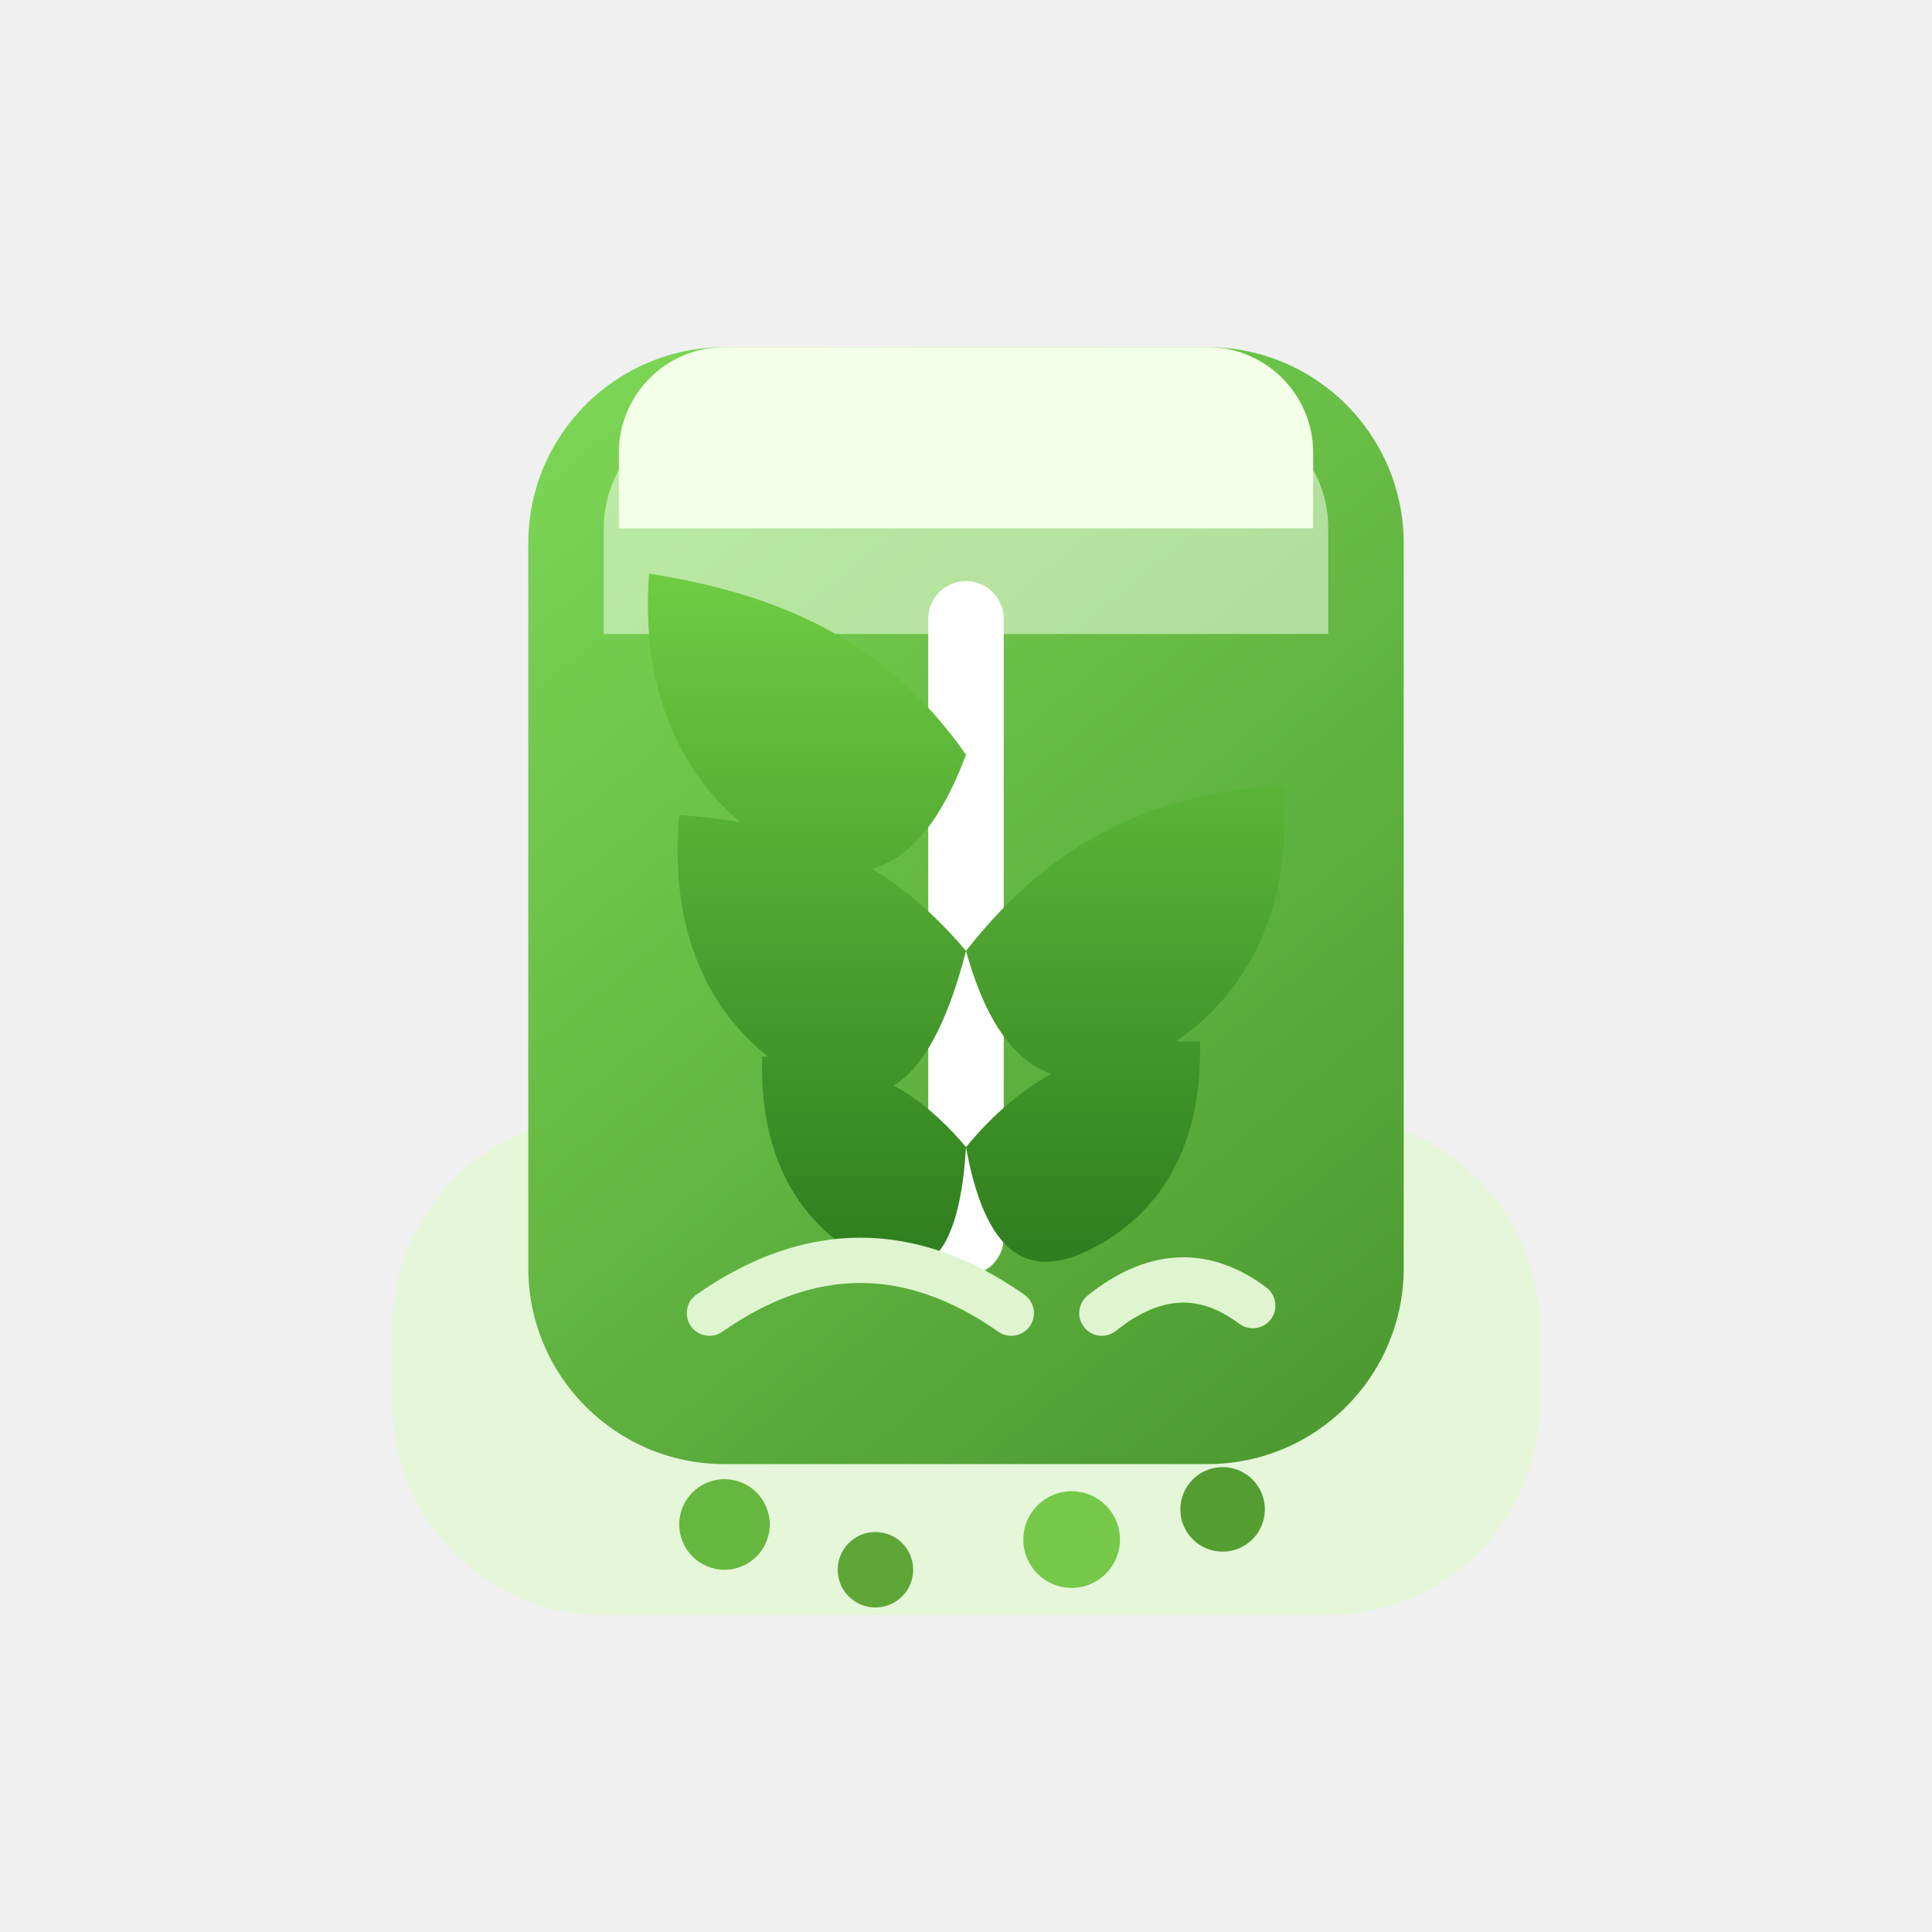
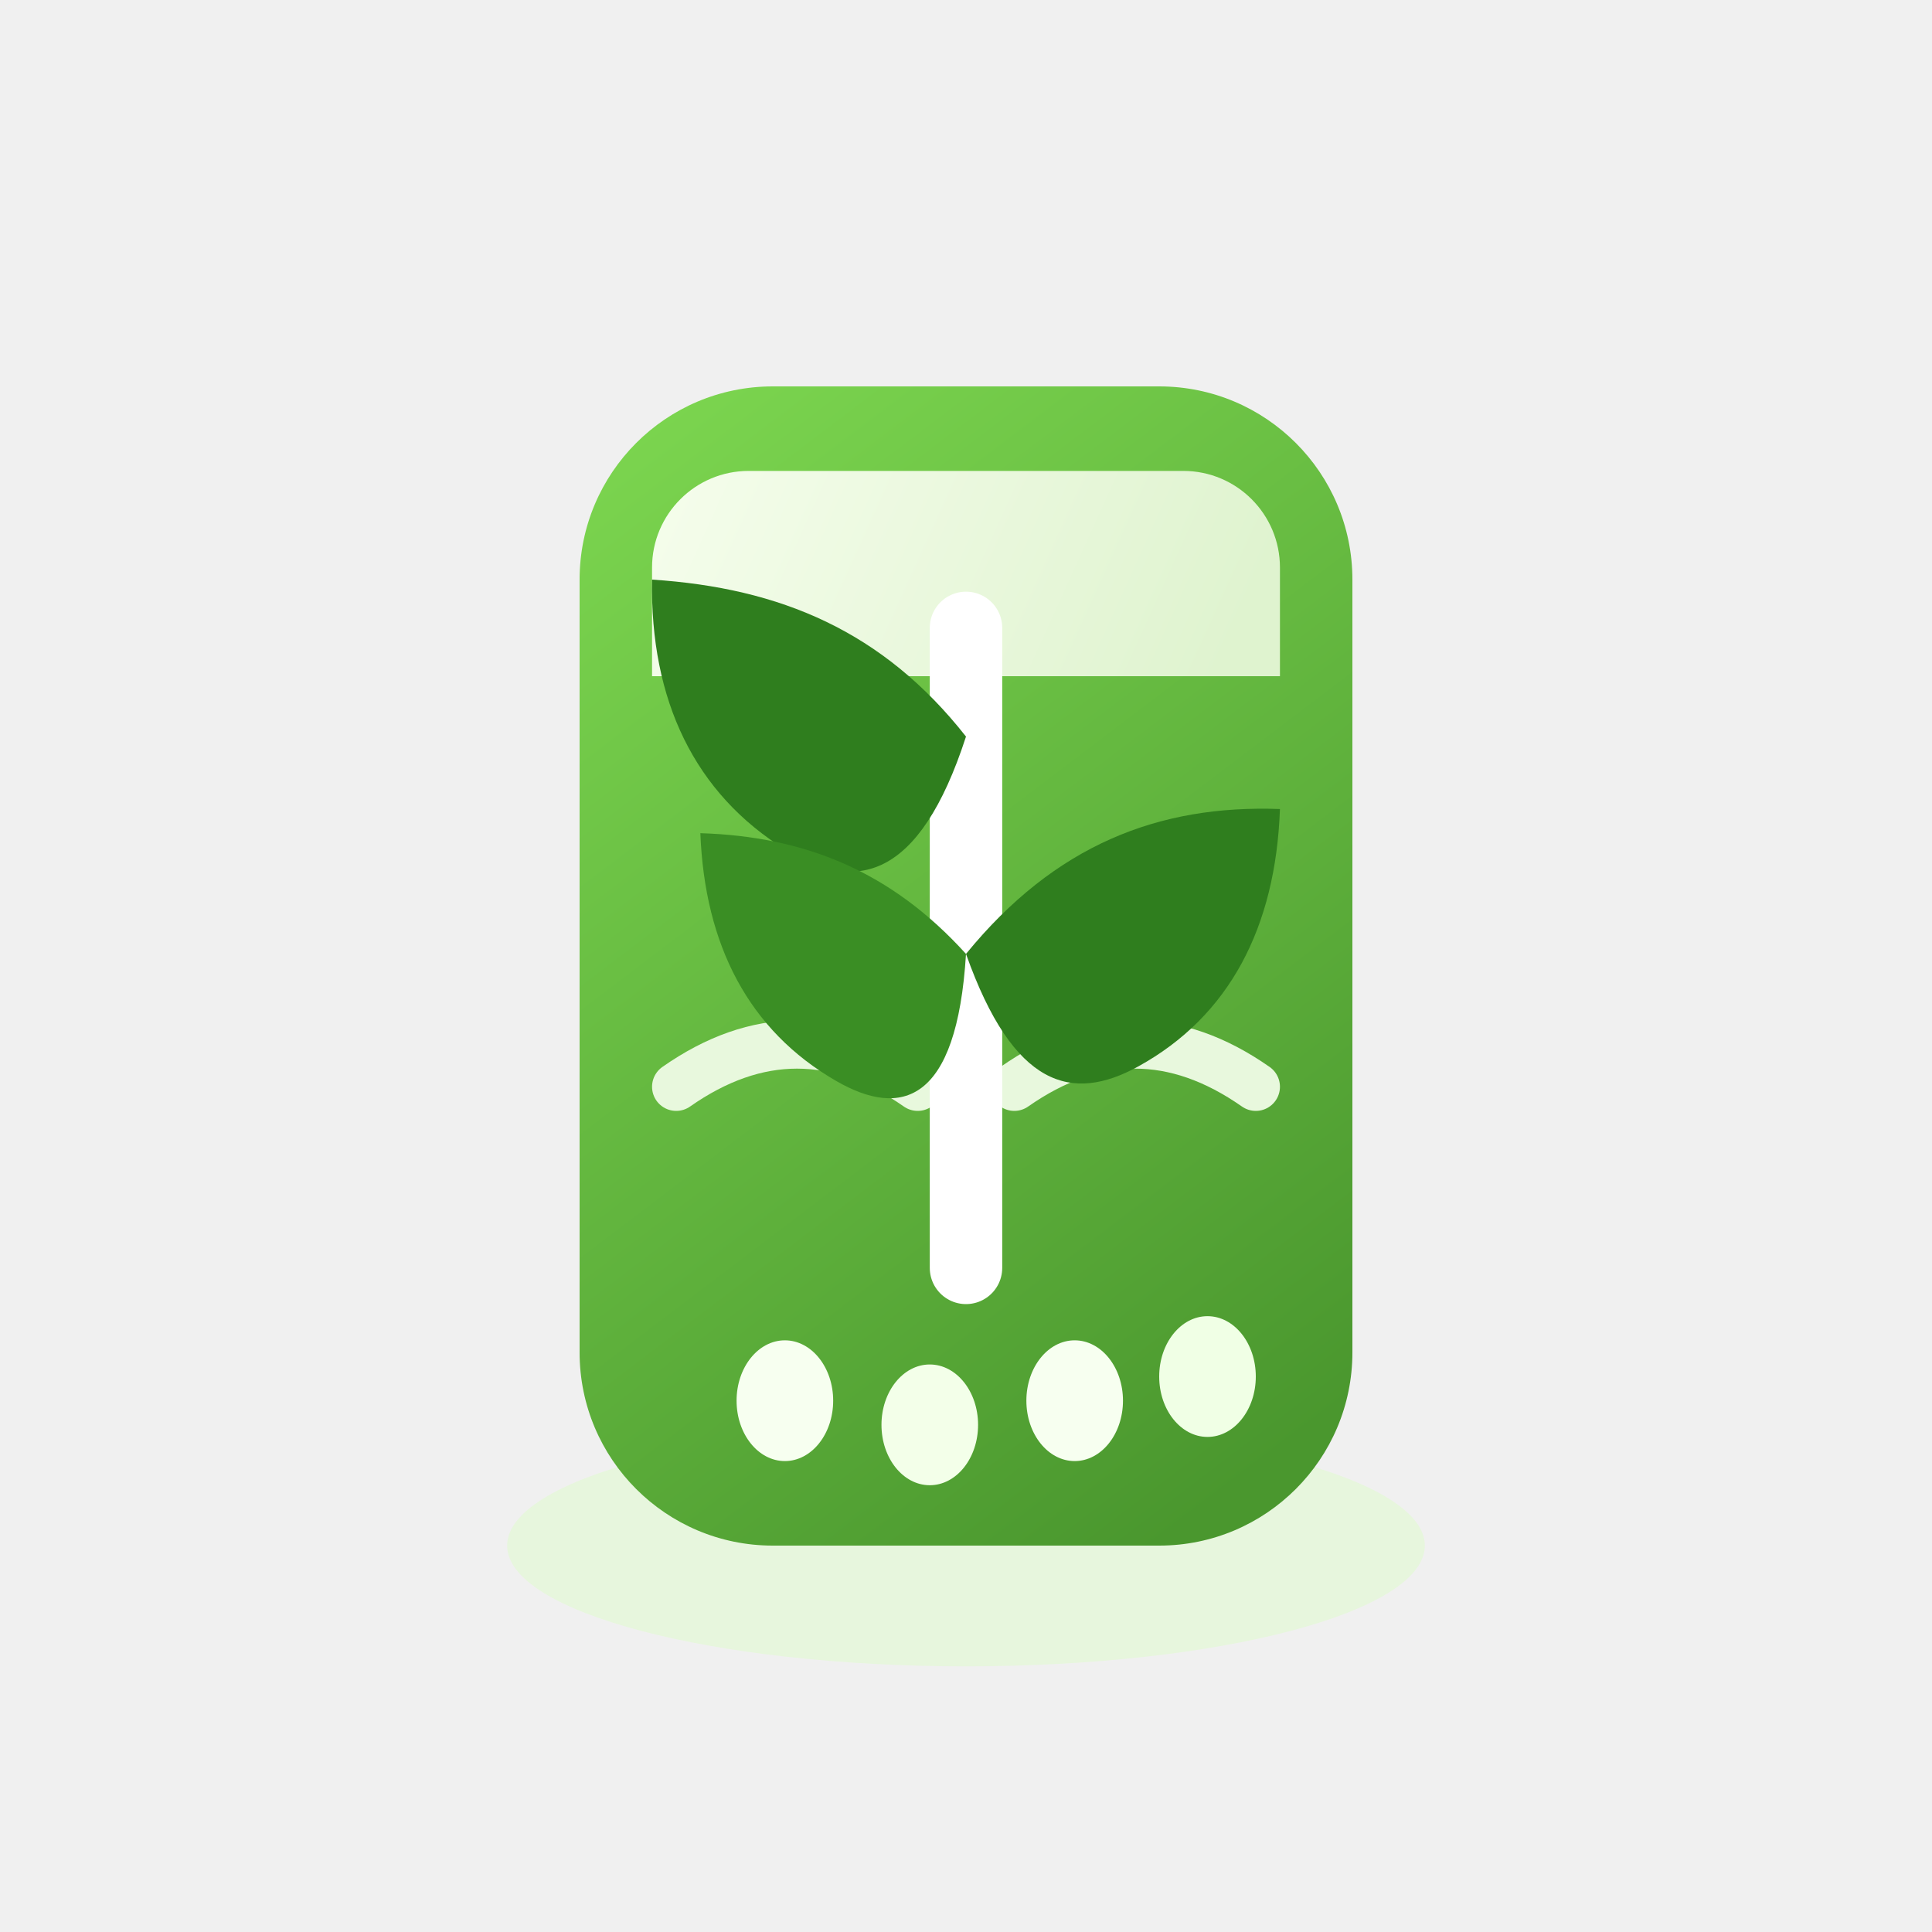
- <svg xmlns="http://www.w3.org/2000/svg" width="128" height="128" viewBox="0 0 128 128" fill="none">
+ <svg xmlns="http://www.w3.org/2000/svg" width="160" height="160" viewBox="0 0 160 160" fill="none">
  <defs>
-     <linearGradient id="seedsBag" x1="30" y1="27" x2="89" y2="98" gradientUnits="userSpaceOnUse">
-       <stop stop-color="#7ED957" />
-       <stop offset="1" stop-color="#4B982F" />
+     <linearGradient id="seedBag" x1="41" y1="39" x2="104" y2="122" gradientUnits="userSpaceOnUse">
+       <stop stop-color="#7DD750" />
+       <stop offset="1" stop-color="#4A972E" />
    </linearGradient>
-     <linearGradient id="seedsLeaf" x1="64" y1="34" x2="64" y2="84" gradientUnits="userSpaceOnUse">
-       <stop stop-color="#74D346" />
-       <stop offset="1" stop-color="#2E7D1E" />
+     <linearGradient id="seedTop" x1="47" y1="34" x2="100" y2="58" gradientUnits="userSpaceOnUse">
+       <stop stop-color="#F9FFF1" />
+       <stop offset="1" stop-color="#DFF3CF" />
    </linearGradient>
  </defs>
-   <path d="M26 88C26 80.268 32.268 74 40 74H88C95.732 74 102 80.268 102 88V93C102 100.732 95.732 107 88 107H40C32.268 107 26 100.732 26 93V88Z" fill="#E5F6D9" />
-   <path d="M35 36C35 28.82 40.82 23 48 23H80C87.18 23 93 28.82 93 36V84C93 91.18 87.18 97 80 97H48C40.82 97 35 91.18 35 84V36Z" fill="url(#seedsBag)" />
-   <path d="M40 35C40 30.582 43.582 27 48 27H80C84.418 27 88 30.582 88 35V42H40V35Z" fill="#F5FFE9" fill-opacity="0.54" />
-   <path d="M48 23H80C83.866 23 87 26.134 87 30V35H41V30C41 26.134 44.134 23 48 23Z" fill="#F4FFE8" />
-   <path d="M64 41V82" stroke="#FFFFFF" stroke-width="5" stroke-linecap="round" />
-   <path d="M64 50C58.668 42.374 51.574 39.361 43 38C42.409 45.98 45.232 52.555 51.628 56.285C56.409 59.074 60.888 58.372 64 50Z" fill="url(#seedsLeaf)" />
-   <path d="M64 63C70.195 55.074 77.139 52.602 85 52C85.751 60.213 82.586 66.789 75.839 70.236C70.819 72.801 66.394 71.674 64 63Z" fill="url(#seedsLeaf)" />
-   <path d="M64 63C58.309 56.256 52.207 54.532 45 54C44.29 61.771 46.994 68.058 53.056 71.446C57.441 73.897 61.41 73.102 64 63Z" fill="url(#seedsLeaf)" />
-   <path d="M64 76C68.544 70.474 73.624 68.874 79.5 69C79.668 75.241 77.401 80.068 72.452 82.667C68.746 84.613 65.434 83.993 64 76Z" fill="url(#seedsLeaf)" />
-   <path d="M64 76C60.078 71.298 55.76 69.926 50.5 70C50.308 76.022 52.475 80.691 57.01 83.228C60.42 85.136 63.5 84.563 64 76Z" fill="url(#seedsLeaf)" />
-   <path d="M47 87C53.667 82.333 60.333 82.333 67 87" stroke="#DFF5D0" stroke-width="3" stroke-linecap="round" />
-   <path d="M73 87C76.333 84.333 79.667 84 83 86.5" stroke="#DFF5D0" stroke-width="3" stroke-linecap="round" />
-   <circle cx="48" cy="101" r="3" fill="#66B73E" />
-   <circle cx="58" cy="104" r="2.5" fill="#5EA635" />
-   <circle cx="71" cy="102" r="3.2" fill="#75C848" />
-   <circle cx="81" cy="100" r="2.8" fill="#539D31" />
+   <ellipse cx="80" cy="128" rx="38" ry="10" fill="#E7F6DD" />
+   <path d="M48 48C48 39.163 55.163 32 64 32H96C104.837 32 112 39.163 112 48V112C112 120.837 104.837 128 96 128H64C55.163 128 48 120.837 48 112V48Z" fill="url(#seedBag)" />
+   <path d="M54 47C54 42.582 57.582 39 62 39H98C102.418 39 106 42.582 106 47V56H54V47Z" fill="url(#seedTop)" />
+   <path d="M56 90C62.667 85.333 69.333 85.333 76 90" stroke="#E8F8DD" stroke-width="4" stroke-linecap="round" />
+   <path d="M84 90C90.667 85.333 97.333 85.333 104 90" stroke="#E8F8DD" stroke-width="4" stroke-linecap="round" />
+   <path d="M80 52V105" stroke="white" stroke-width="6" stroke-linecap="round" />
+   <path d="M80 61C73.14 52.271 64.631 48.693 54 48C53.828 57.979 57.52 65.727 65.123 70.41C70.81 73.913 76.123 72.951 80 61Z" fill="#2F7E1E" />
+   <path d="M80 79C87.372 69.965 95.965 66.632 106 67C105.649 76.785 101.817 84.167 94.25 88.326C88.799 91.322 83.936 90.108 80 79Z" fill="#2F7E1E" />
+   <path d="M80 79C73.806 72.157 66.651 69.269 58 69C58.362 78.255 61.991 85.334 69.255 89.524C74.612 92.612 79.241 91.373 80 79Z" fill="#3A8E24" />
+   <ellipse cx="65" cy="116" rx="4" ry="5" fill="#F7FFF0" />
+   <ellipse cx="77" cy="118" rx="4" ry="5" fill="#F3FFE9" />
+   <ellipse cx="89" cy="116" rx="4" ry="5" fill="#F7FFF0" />
+   <ellipse cx="100" cy="114" rx="4" ry="5" fill="#F0FFE5" />
</svg>
